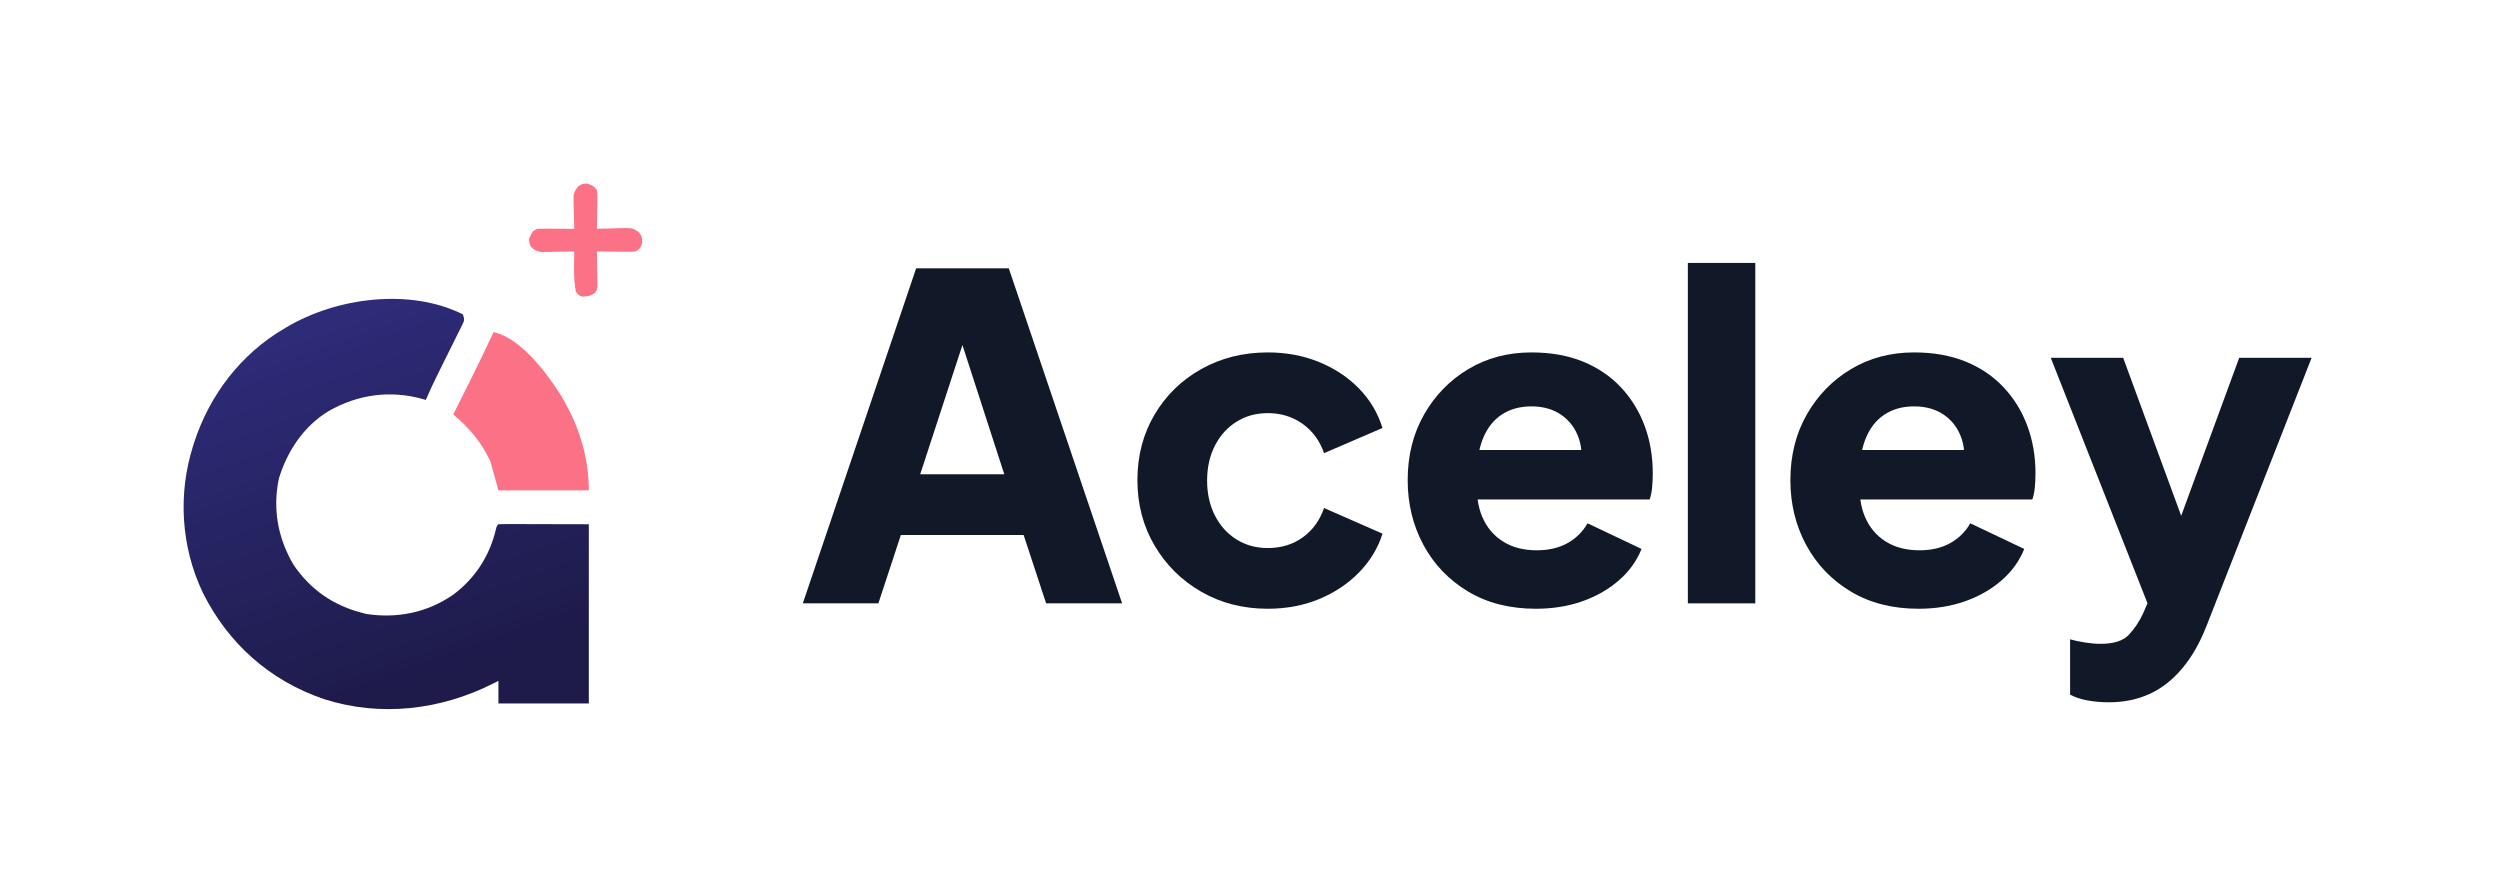
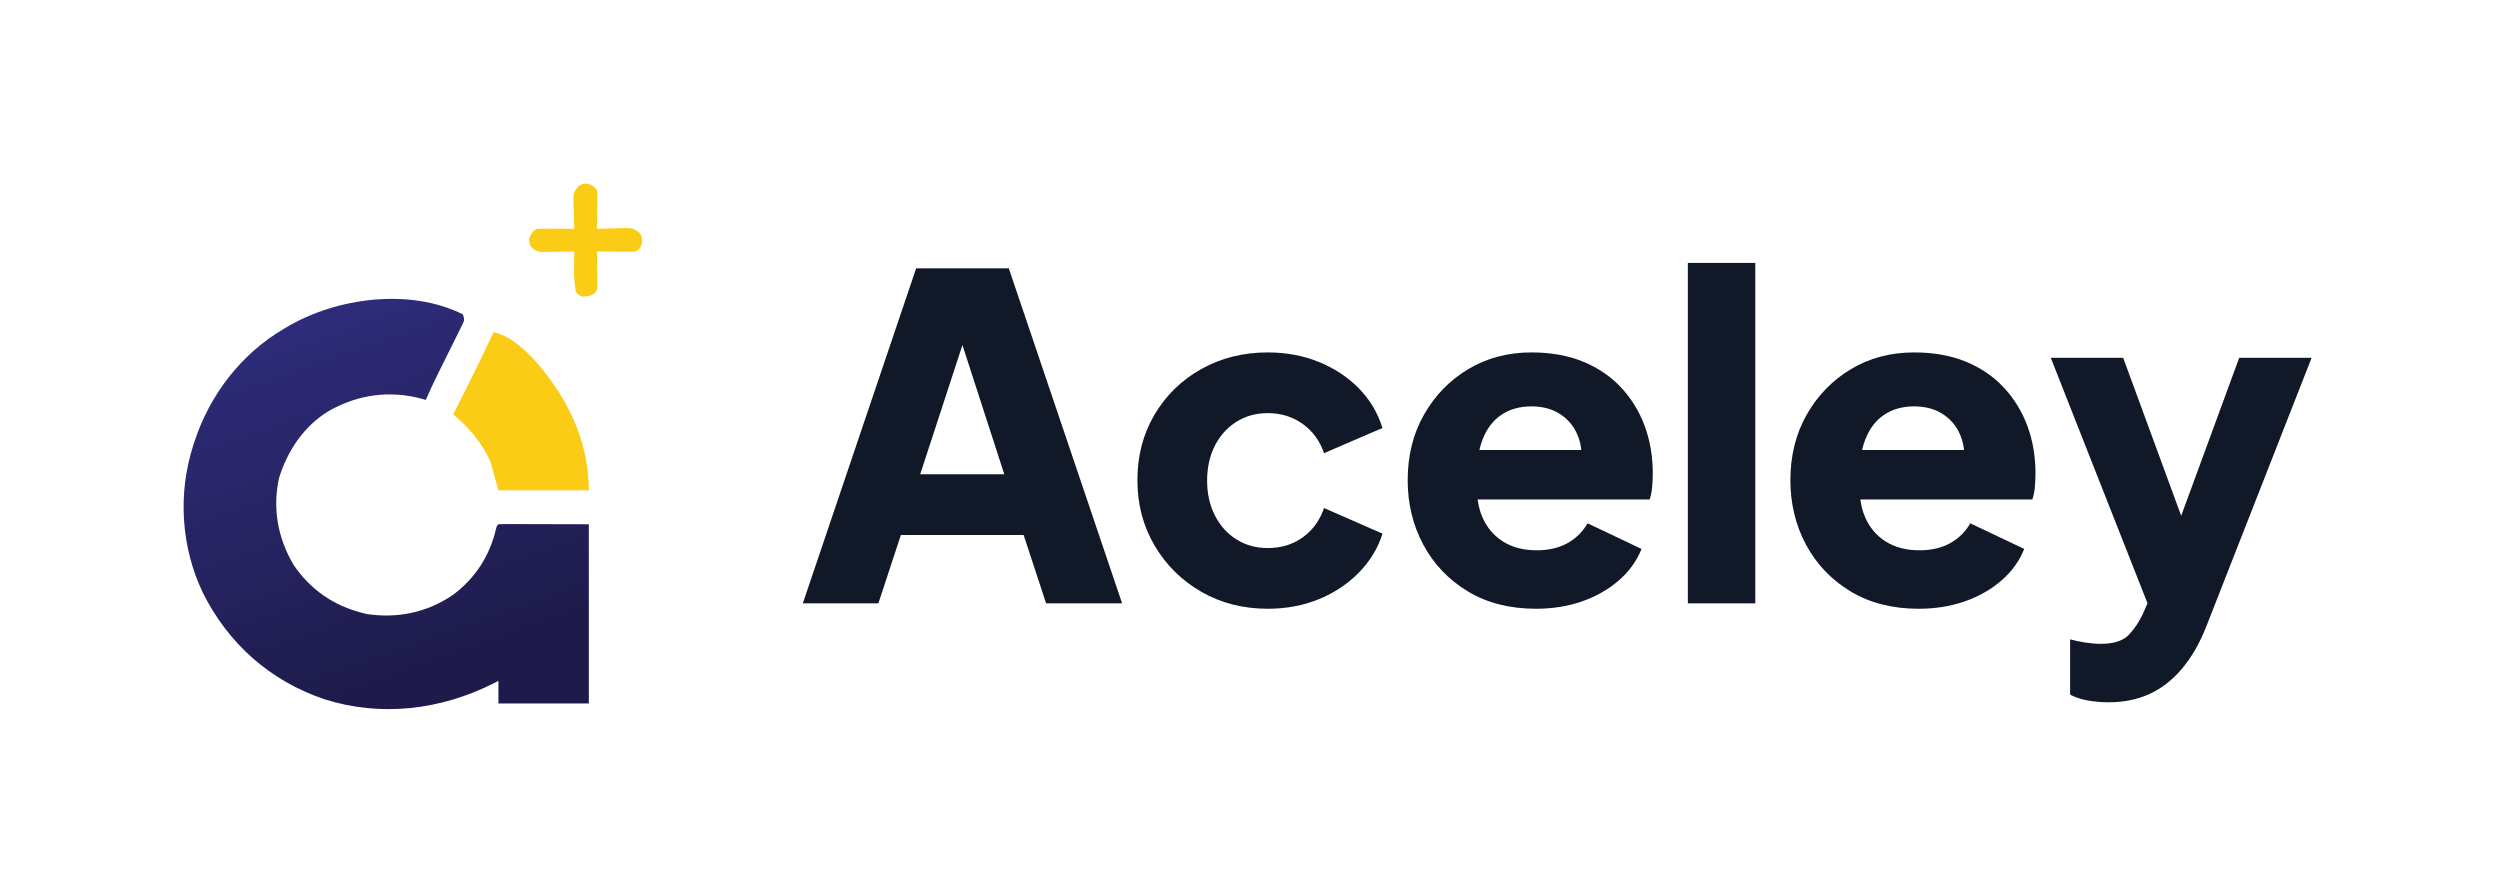
<svg xmlns="http://www.w3.org/2000/svg" viewBox="0 0 953 340">
  <defs>
    <linearGradient id="mk" x1="0" y1="0" x2="0.35" y2="1">
      <stop offset="0" stop-color="#312E81" />
      <stop offset="1" stop-color="#1E1B4B" />
    </linearGradient>
  </defs>
  <g transform="translate(65.08,65.69) scale(0.61538)">
    <path d="M0 0 C1.164 3.491 0.902 3.823 -0.659 6.961 C-0.853 7.357 -0.853 7.357 -1.833 9.36 C-2.264 10.213 -2.694 11.066 -3.137 11.945 C-3.573 12.83 -4.008 13.714 -4.457 14.625 C-5.858 17.463 -7.272 20.294 -8.688 23.125 C-10.082 25.936 -11.474 28.748 -12.864 31.56 C-13.73 33.31 -14.599 35.059 -15.472 36.806 C-18.128 42.144 -20.625 47.531 -23 53 C-23.706 52.783 -24.413 52.567 -25.141 52.344 C-45.319 46.868 -65.074 49.583 -83.153 59.881 C-98.581 69.23 -108.796 84.611 -114 101.688 C-117.969 120.527 -114.617 138.566 -105 155 C-94.546 170.507 -80.07 180.488 -62 185 C-61.257 185.193 -60.515 185.387 -59.75 185.586 C-40.532 188.48 -22.153 184.729 -6.132 173.716 C7.549 163.561 16.536 149.693 20.457 133.082 C21 131 21 131 22 130 C23.749 129.906 25.502 129.883 27.254 129.886 C28.391 129.887 29.528 129.887 30.699 129.887 C31.903 129.892 33.107 129.897 34.348 129.902 C34.898 129.903 34.898 129.903 37.681 129.905 C41.808 129.911 45.935 129.925 50.062 129.938 C59.282 129.958 68.501 129.979 78 130 C78 166.63 78 203.26 78 241 C59.52 241 41.04 241 22 241 C22 236.38 22 231.76 22 227 C20.872 227.58 19.744 228.16 18.582 228.758 C-14.015 245.1 -51.037 249.529 -86.062 238.312 C-119.659 226.884 -145.498 203.85 -161.179 172.252 C-174.698 143.782 -176.652 110.979 -167 81 C-166.799 80.371 -166.598 79.741 -166.392 79.093 C-156.888 49.939 -137.514 24.555 -111 9 C-110.699 8.819 -110.699 8.819 -109.173 7.904 C-78.424 -10.358 -33.023 -16.512 0 0 Z " fill="url(#mk)" transform="translate(181,88)" />
-     <path d="M0 0 C2.962 1.03 4.029 1.539 5.875 4 C6.216 6.544 6.216 6.544 6.168 9.543 C6.163 10.08 6.163 10.08 6.139 12.795 C6.114 13.914 6.088 15.034 6.062 16.188 C6.056 16.753 6.056 16.753 6.021 19.615 C5.986 22.411 5.937 25.205 5.875 28 C6.546 27.974 7.216 27.948 7.907 27.921 C10.959 27.816 14.01 27.752 17.062 27.688 C18.118 27.646 19.173 27.604 20.26 27.561 C28.079 27.437 28.079 27.437 32.113 30.289 C33.875 33 33.875 33 33.875 36.688 C32.875 40 32.875 40 29.875 42 C27.331 42.227 27.331 42.227 24.332 42.195 C23.795 42.192 23.795 42.192 21.08 42.176 C19.961 42.159 18.841 42.142 17.688 42.125 C16.556 42.116 15.425 42.107 14.26 42.098 C11.465 42.074 8.67 42.041 5.875 42 C5.891 42.711 5.906 43.423 5.923 44.156 C5.985 47.374 6.024 50.593 6.062 53.812 C6.088 54.932 6.113 56.052 6.139 57.205 C6.148 58.278 6.158 59.351 6.168 60.457 C6.184 61.447 6.199 62.437 6.216 63.456 C5.875 66 5.875 66 4.54 67.792 C2.019 69.621 -0.042 69.874 -3.125 70 C-5.438 69.125 -5.438 69.125 -7.125 67 C-8.782 58.853 -8.217 50.287 -8.125 42 C-8.801 42.016 -9.477 42.031 -10.173 42.048 C-13.24 42.11 -16.307 42.149 -19.375 42.188 C-19.907 42.2 -19.907 42.2 -22.598 42.264 C-23.622 42.273 -24.647 42.283 -25.703 42.293 C-26.646 42.309 -27.588 42.324 -28.56 42.341 C-31.593 41.938 -32.921 41.089 -35.125 39 C-36.062 36.625 -36.062 36.625 -36.125 34 C-33.931 29.403 -33.931 29.403 -31.125 28 C-29.385 27.916 -27.641 27.893 -25.898 27.902 C-24.867 27.906 -23.836 27.909 -22.773 27.912 C-22.233 27.916 -22.233 27.916 -19.5 27.938 C-18.956 27.94 -18.956 27.94 -16.203 27.951 C-13.51 27.963 -10.818 27.979 -8.125 28 C-8.151 27.329 -8.177 26.659 -8.204 25.968 C-8.309 22.916 -8.373 19.865 -8.438 16.812 C-8.479 15.757 -8.521 14.702 -8.564 13.615 C-8.688 5.784 -8.688 5.784 -5.801 1.762 C-3.125 0 -3.125 0 0 0 Z " fill="#FB7185" transform="translate(258.125,7)" />
-     <path d="M0 0 C16.265 3.56 31.573 23.702 40.329 36.983 C52.01 55.365 59 76.131 59 98 C40.52 98 22.04 98 3 98 C2.175 95.03 2.175 95.03 -2 80 C-7.51 68.246 -15.033 59.259 -25 51 C-24.188 49.375 -23.375 47.75 -22.563 46.126 C-21.843 44.686 -21.123 43.246 -20.404 41.806 C-18.61 38.215 -16.813 34.626 -15.004 31.043 C-9.829 20.776 -4.887 10.407 0 0 Z " fill="#FB7185" transform="translate(200,99)" />
+     <path d="M0 0 C2.962 1.03 4.029 1.539 5.875 4 C6.216 6.544 6.216 6.544 6.168 9.543 C6.163 10.08 6.163 10.08 6.139 12.795 C6.114 13.914 6.088 15.034 6.062 16.188 C6.056 16.753 6.056 16.753 6.021 19.615 C5.986 22.411 5.937 25.205 5.875 28 C6.546 27.974 7.216 27.948 7.907 27.921 C10.959 27.816 14.01 27.752 17.062 27.688 C18.118 27.646 19.173 27.604 20.26 27.561 C28.079 27.437 28.079 27.437 32.113 30.289 C33.875 33 33.875 33 33.875 36.688 C32.875 40 32.875 40 29.875 42 C27.331 42.227 27.331 42.227 24.332 42.195 C23.795 42.192 23.795 42.192 21.08 42.176 C19.961 42.159 18.841 42.142 17.688 42.125 C16.556 42.116 15.425 42.107 14.26 42.098 C11.465 42.074 8.67 42.041 5.875 42 C5.891 42.711 5.906 43.423 5.923 44.156 C5.985 47.374 6.024 50.593 6.062 53.812 C6.088 54.932 6.113 56.052 6.139 57.205 C6.148 58.278 6.158 59.351 6.168 60.457 C6.184 61.447 6.199 62.437 6.216 63.456 C5.875 66 5.875 66 4.54 67.792 C2.019 69.621 -0.042 69.874 -3.125 70 C-5.438 69.125 -5.438 69.125 -7.125 67 C-8.782 58.853 -8.217 50.287 -8.125 42 C-8.801 42.016 -9.477 42.031 -10.173 42.048 C-13.24 42.11 -16.307 42.149 -19.375 42.188 C-19.907 42.2 -19.907 42.2 -22.598 42.264 C-23.622 42.273 -24.647 42.283 -25.703 42.293 C-26.646 42.309 -27.588 42.324 -28.56 42.341 C-31.593 41.938 -32.921 41.089 -35.125 39 C-36.062 36.625 -36.062 36.625 -36.125 34 C-33.931 29.403 -33.931 29.403 -31.125 28 C-29.385 27.916 -27.641 27.893 -25.898 27.902 C-24.867 27.906 -23.836 27.909 -22.773 27.912 C-22.233 27.916 -22.233 27.916 -19.5 27.938 C-18.956 27.94 -18.956 27.94 -16.203 27.951 C-13.51 27.963 -10.818 27.979 -8.125 28 C-8.151 27.329 -8.177 26.659 -8.204 25.968 C-8.309 22.916 -8.373 19.865 -8.438 16.812 C-8.479 15.757 -8.521 14.702 -8.564 13.615 C-8.688 5.784 -8.688 5.784 -5.801 1.762 C-3.125 0 -3.125 0 0 0 Z " fill="#FACC15" transform="translate(258.125,7)" />
+     <path d="M0 0 C16.265 3.56 31.573 23.702 40.329 36.983 C52.01 55.365 59 76.131 59 98 C40.52 98 22.04 98 3 98 C2.175 95.03 2.175 95.03 -2 80 C-7.51 68.246 -15.033 59.259 -25 51 C-24.188 49.375 -23.375 47.75 -22.563 46.126 C-21.843 44.686 -21.123 43.246 -20.404 41.806 C-18.61 38.215 -16.813 34.626 -15.004 31.043 C-9.829 20.776 -4.887 10.407 0 0 Z " fill="#FACC15" transform="translate(200,99)" />
  </g>
  <g transform="translate(304.15,230.00) scale(0.17143,-0.17143)" fill="#111827">
    <path transform="translate(0.00,0)" d="M11 0 263 745H469L721 0H552L502 152H229L179 0ZM272 287H459L345 639H387Z" />
    <path transform="translate(722.00,0)" d="M323 -12Q241 -12 175.5 25.5Q110 63 71.5 128.0Q33 193 33 274Q33 355 71.0 419.5Q109 484 175.0 521.0Q241 558 323 558Q384 558 436.0 537.0Q488 516 525.0 478.5Q562 441 578 390L448 334Q434 375 400.5 399.0Q367 423 323 423Q284 423 253.5 404.0Q223 385 205.5 351.0Q188 317 188 273Q188 229 205.5 195.0Q223 161 253.5 142.0Q284 123 323 123Q368 123 401.0 147.0Q434 171 448 212L578 155Q563 107 526.0 69.0Q489 31 437.0 9.5Q385 -12 323 -12Z" />
    <path transform="translate(1323.00,0)" d="M318 -12Q231 -12 167.0 26.5Q103 65 68.0 130.0Q33 195 33 274Q33 356 69.5 420.0Q106 484 168.0 521.0Q230 558 308 558Q373 558 423.0 537.5Q473 517 507.5 480.0Q542 443 560.0 394.5Q578 346 578 289Q578 273 576.5 257.5Q575 242 571 231H162V341H486L415 289Q425 332 414.0 365.5Q403 399 375.5 418.5Q348 438 308 438Q269 438 241.0 419.0Q213 400 199.0 363.0Q185 326 188 273Q184 227 199.0 192.0Q214 157 245.0 137.5Q276 118 320 118Q360 118 388.5 134.0Q417 150 433 178L553 121Q537 81 502.5 51.0Q468 21 421.0 4.5Q374 -12 318 -12Z" />
    <path transform="translate(1924.00,0)" d="M55 0V757H205V0Z" />
    <path transform="translate(2174.00,0)" d="M318 -12Q231 -12 167.0 26.5Q103 65 68.0 130.0Q33 195 33 274Q33 356 69.5 420.0Q106 484 168.0 521.0Q230 558 308 558Q373 558 423.0 537.5Q473 517 507.5 480.0Q542 443 560.0 394.5Q578 346 578 289Q578 273 576.5 257.5Q575 242 571 231H162V341H486L415 289Q425 332 414.0 365.5Q403 399 375.5 418.5Q348 438 308 438Q269 438 241.0 419.0Q213 400 199.0 363.0Q185 326 188 273Q184 227 199.0 192.0Q214 157 245.0 137.5Q276 118 320 118Q360 118 388.5 134.0Q417 150 433 178L553 121Q537 81 502.5 51.0Q468 21 421.0 4.5Q374 -12 318 -12Z" />
    <path transform="translate(2775.00,0)" d="M140 -220Q116 -220 93.5 -216.0Q71 -212 54 -203V-80Q68 -84 87.0 -87.0Q106 -90 122 -90Q166 -90 185.0 -69.5Q204 -49 216 -23L253 62L251 -63L11 546H172L331 113H271L430 546H591L357 -51Q335 -107 303.0 -145.0Q271 -183 230.5 -201.5Q190 -220 140 -220Z" />
  </g>
</svg>
